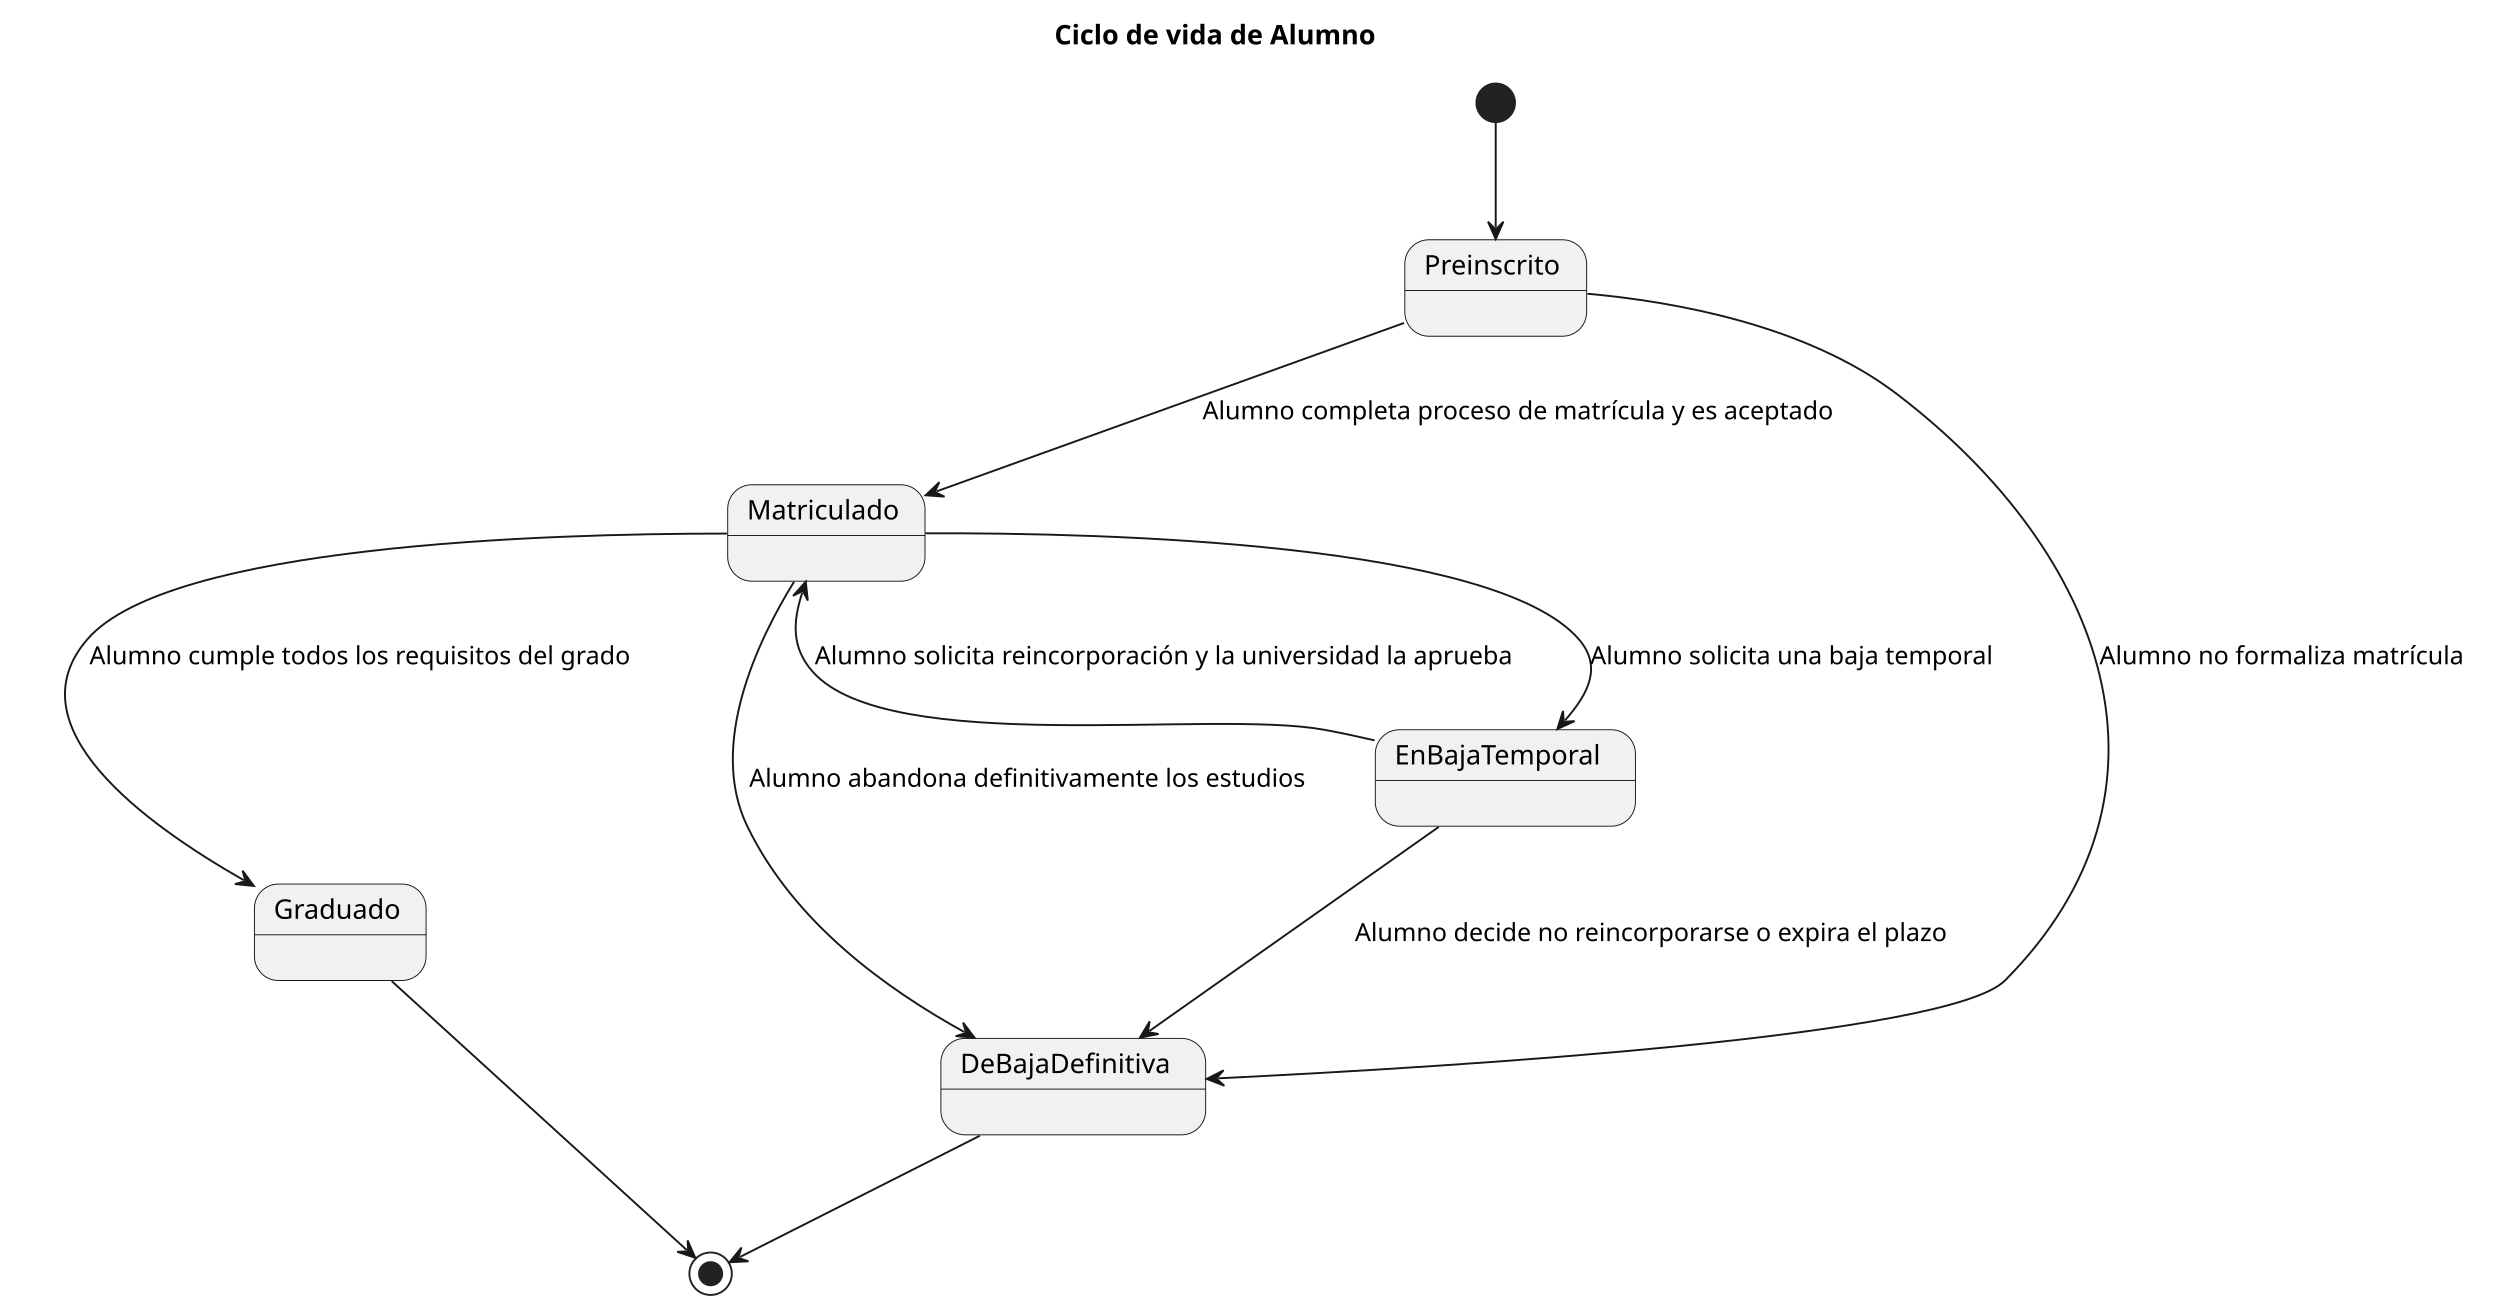
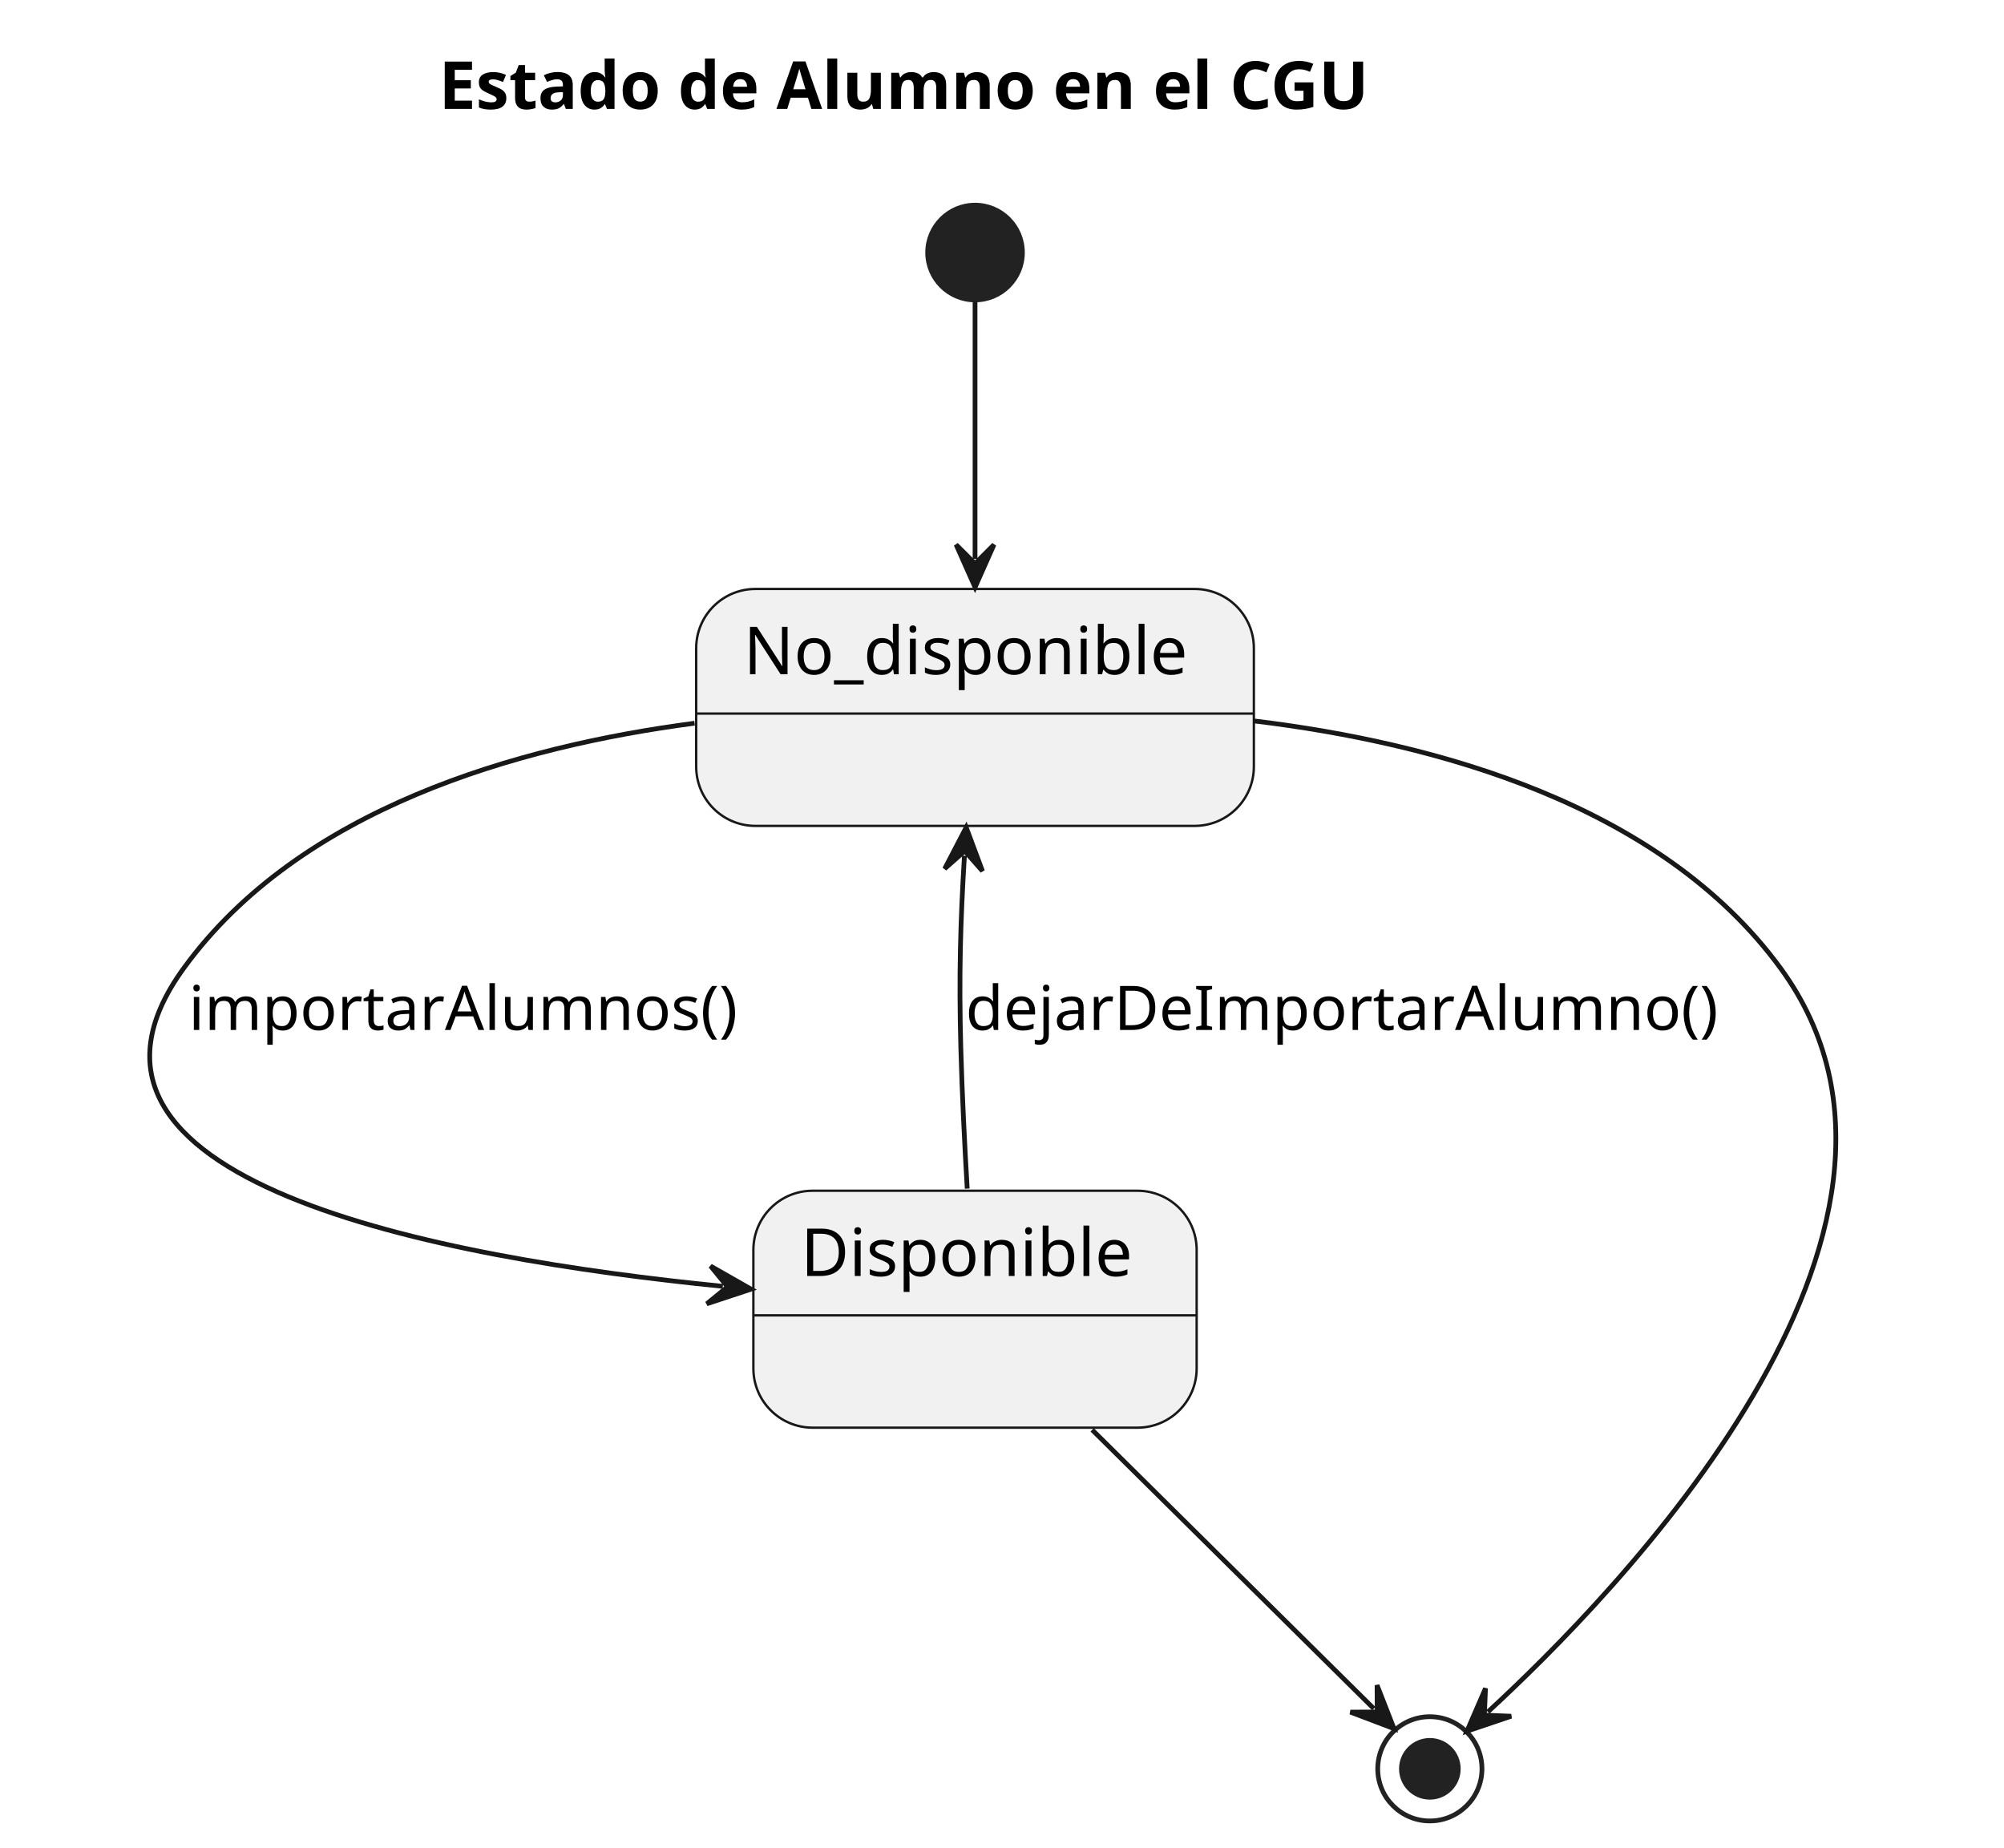
- <svg xmlns="http://www.w3.org/2000/svg" contentStyleType="text/css" data-diagram-type="STATE" height="677px" preserveAspectRatio="none" style="width:1296px;height:677px;background:#FFFFFF;" version="1.1" viewBox="0 0 1296 677" width="1296px" zoomAndPan="magnify">
+ <svg xmlns="http://www.w3.org/2000/svg" contentStyleType="text/css" data-diagram-type="STATE" height="390px" preserveAspectRatio="none" style="width:423px;height:390px;background:#FFFFFF;" version="1.1" viewBox="0 0 423 390" width="423px" zoomAndPan="magnify">
  <defs />
  <g>
    <g class="title" data-source-line="1">
-       <text fill="#000000" font-family="sans-serif" font-size="14" font-weight="bold" lengthAdjust="spacing" textLength="189.485" x="546.626" y="22.995">Ciclo de vida de Alumno</text>
+       <text fill="#000000" font-family="sans-serif" font-size="14" font-weight="bold" lengthAdjust="spacing" textLength="224.226" x="92.612" y="22.995">Estado de Alumno en el CGU</text>
    </g>
-     <ellipse cx="775.38" cy="53.297" fill="#222222" rx="10" ry="10" style="stroke:#222222;stroke-width:1;" />
-     <g id="Preinscrito">
-       <rect fill="#F1F1F1" height="50" rx="12.5" ry="12.5" style="stroke:#181818;stroke-width:0.5;" width="94.266" x="728.25" y="124.297" />
-       <line style="stroke:#181818;stroke-width:0.5;" x1="728.25" x2="822.516" y1="150.594" y2="150.594" />
-       <text fill="#000000" font-family="sans-serif" font-size="14" lengthAdjust="spacing" textLength="74.266" x="738.25" y="142.292">Preinscrito</text>
+     <ellipse cx="205.81" cy="53.297" fill="#222222" rx="10" ry="10" style="stroke:#222222;stroke-width:1;" />
+     <g id="No_disponible">
+       <rect fill="#F1F1F1" height="50" rx="12.5" ry="12.5" style="stroke:#181818;stroke-width:0.5;" width="117.713" x="146.95" y="124.297" />
+       <line style="stroke:#181818;stroke-width:0.5;" x1="146.95" x2="264.663" y1="150.594" y2="150.594" />
+       <text fill="#000000" font-family="sans-serif" font-size="14" lengthAdjust="spacing" textLength="97.713" x="156.95" y="142.292">No_disponible</text>
    </g>
-     <g id="Matriculado">
-       <rect fill="#F1F1F1" height="50" rx="12.5" ry="12.5" style="stroke:#181818;stroke-width:0.5;" width="102.284" x="377.24" y="251.297" />
-       <line style="stroke:#181818;stroke-width:0.5;" x1="377.24" x2="479.524" y1="277.594" y2="277.594" />
-       <text fill="#000000" font-family="sans-serif" font-size="14" lengthAdjust="spacing" textLength="82.284" x="387.24" y="269.292">Matriculado</text>
+     <g id="Disponible">
+       <rect fill="#F1F1F1" height="50" rx="12.5" ry="12.5" style="stroke:#181818;stroke-width:0.5;" width="93.568" x="159.02" y="251.297" />
+       <line style="stroke:#181818;stroke-width:0.5;" x1="159.02" x2="252.588" y1="277.594" y2="277.594" />
+       <text fill="#000000" font-family="sans-serif" font-size="14" lengthAdjust="spacing" textLength="73.568" x="169.02" y="269.292">Disponible</text>
    </g>
-     <g id="DeBajaDefinitiva">
-       <rect fill="#F1F1F1" height="50" rx="12.5" ry="12.5" style="stroke:#181818;stroke-width:0.5;" width="137.264" x="487.75" y="538.297" />
-       <line style="stroke:#181818;stroke-width:0.5;" x1="487.75" x2="625.014" y1="564.594" y2="564.594" />
-       <text fill="#000000" font-family="sans-serif" font-size="14" lengthAdjust="spacing" textLength="117.264" x="497.75" y="556.292">DeBajaDefinitiva</text>
+     <ellipse cx="301.81" cy="373.297" fill="none" rx="11" ry="11" style="stroke:#222222;stroke-width:1;" />
+     <ellipse cx="301.81" cy="373.297" fill="#222222" rx="6" ry="6" style="stroke:#222222;stroke-width:1;" />
+     <g class="link" data-entity-1=".start." data-entity-2="No_disponible" data-link-type="dependency" data-source-line="3" data-uid="lnk4" id="link_.start._No_disponible">
+       <path d="M205.81,63.657 C205.81,77.587 205.81,98.247 205.81,117.947" fill="none" id="*start*-to-No_disponible" style="stroke:#181818;stroke-width:1;" />
+       <polygon fill="#181818" points="205.81,123.947,209.81,114.947,205.81,118.947,201.81,114.947,205.81,123.947" style="stroke:#181818;stroke-width:1;" />
    </g>
-     <g id="EnBajaTemporal">
-       <rect fill="#F1F1F1" height="50" rx="12.5" ry="12.5" style="stroke:#181818;stroke-width:0.5;" width="134.851" x="712.96" y="378.297" />
-       <line style="stroke:#181818;stroke-width:0.5;" x1="712.96" x2="847.811" y1="404.594" y2="404.594" />
-       <text fill="#000000" font-family="sans-serif" font-size="14" lengthAdjust="spacing" textLength="114.851" x="722.96" y="396.292">EnBajaTemporal</text>
+     <g class="link" data-entity-1="No_disponible" data-entity-2="Disponible" data-link-type="dependency" data-source-line="5" data-uid="lnk6" id="link_No_disponible_Disponible">
+       <path d="M146.61,152.627 C109.13,157.547 63.28,170.667 38.81,204.297 C6,249.387 92.42,265.471 152.57,271.471" fill="none" id="No_disponible-to-Disponible" style="stroke:#181818;stroke-width:1;" />
+       <polygon fill="#181818" points="158.54,272.067,149.982,267.193,153.565,271.571,149.187,275.154,158.54,272.067" style="stroke:#181818;stroke-width:1;" />
+       <text fill="#000000" font-family="sans-serif" font-size="13" lengthAdjust="spacing" textLength="122.751" x="39.81" y="217.364">importarAlumnos()</text>
    </g>
-     <g id="Graduado">
-       <rect fill="#F1F1F1" height="50" rx="12.5" ry="12.5" style="stroke:#181818;stroke-width:0.5;" width="88.975" x="131.9" y="458.297" />
-       <line style="stroke:#181818;stroke-width:0.5;" x1="131.9" x2="220.875" y1="484.594" y2="484.594" />
-       <text fill="#000000" font-family="sans-serif" font-size="14" lengthAdjust="spacing" textLength="68.975" x="141.9" y="476.292">Graduado</text>
+     <g class="link" data-entity-1="Disponible" data-entity-2="No_disponible" data-link-type="dependency" data-source-line="6" data-uid="lnk7" id="link_Disponible_No_disponible">
+       <path d="M204.16,250.847 C203.61,241.597 203.08,230.967 202.81,221.297 C202.38,205.757 202.733,194.306 203.573,180.596" fill="none" id="Disponible-to-No_disponible" style="stroke:#181818;stroke-width:1;" />
+       <polygon fill="#181818" points="203.94,174.607,199.397,183.345,203.634,179.597,207.382,183.835,203.94,174.607" style="stroke:#181818;stroke-width:1;" />
+       <text fill="#000000" font-family="sans-serif" font-size="13" lengthAdjust="spacing" textLength="167.381" x="203.81" y="217.364">dejarDeImportarAlumno()</text>
    </g>
-     <ellipse cx="368.38" cy="660.297" fill="none" rx="11" ry="11" style="stroke:#222222;stroke-width:1;" />
-     <ellipse cx="368.38" cy="660.297" fill="#222222" rx="6" ry="6" style="stroke:#222222;stroke-width:1;" />
-     <g class="link" data-entity-1=".start." data-entity-2="Preinscrito" data-source-line="3" data-uid="lnk4" id="link_.start._Preinscrito">
-       <path d="M775.38,63.657 C775.38,77.587 775.38,98.247 775.38,117.947" fill="none" id="*start*-to-Preinscrito" style="stroke:#181818;stroke-width:1;" />
-       <polygon fill="#181818" points="775.38,123.947,779.38,114.947,775.38,118.947,771.38,114.947,775.38,123.947" style="stroke:#181818;stroke-width:1;" />
+     <g class="link" data-entity-1="Disponible" data-entity-2=".end." data-link-type="dependency" data-source-line="8" data-uid="lnk9" id="link_Disponible_.end.">
+       <path d="M230.53,301.757 C251.64,322.657 276.415,347.166 289.985,360.596" fill="none" id="Disponible-to-*end*" style="stroke:#181818;stroke-width:1;" />
+       <polygon fill="#181818" points="294.25,364.817,290.667,355.643,290.696,361.3,285.039,361.329,294.25,364.817" style="stroke:#181818;stroke-width:1;" />
    </g>
-     <g class="link" data-entity-1="Preinscrito" data-entity-2="Matriculado" data-source-line="5" data-uid="lnk6" id="link_Preinscrito_Matriculado">
-       <path d="M727.86,167.417 C662.9,190.817 552.455,230.603 485.495,254.724" fill="none" id="Preinscrito-to-Matriculado" style="stroke:#181818;stroke-width:1;" />
-       <polygon fill="#181818" points="479.85,256.757,489.673,257.47,484.554,255.062,486.962,249.944,479.85,256.757" style="stroke:#181818;stroke-width:1;" />
-       <text fill="#000000" font-family="sans-serif" font-size="13" lengthAdjust="spacing" textLength="351.635" x="623.38" y="217.364">Alumno completa proceso de matrícula y es aceptado</text>
-     </g>
-     <g class="link" data-entity-1="Preinscrito" data-entity-2="DeBajaDefinitiva" data-source-line="7" data-uid="lnk8" id="link_Preinscrito_DeBajaDefinitiva">
-       <path d="M822.89,152.267 C868.27,156.357 936.51,168.547 983.38,204.297 C1092.62,287.607 1136.26,410.887 1039.38,508.297 C1010.75,537.087 758.073,552.824 631.503,559.004" fill="none" id="Preinscrito-to-DeBajaDefinitiva" style="stroke:#181818;stroke-width:1;" />
-       <polygon fill="#181818" points="625.51,559.297,634.694,562.853,630.504,559.053,634.304,554.863,625.51,559.297" style="stroke:#181818;stroke-width:1;" />
-       <text fill="#000000" font-family="sans-serif" font-size="13" lengthAdjust="spacing" textLength="200.357" x="1088.38" y="344.364">Alumno no formaliza matrícula</text>
-     </g>
-     <g class="link" data-entity-1="Matriculado" data-entity-2="EnBajaTemporal" data-source-line="9" data-uid="lnk10" id="link_Matriculado_EnBajaTemporal">
-       <path d="M479.75,276.457 C575.39,276.127 775.06,281.557 818.38,331.297 C830.41,345.107 824.154,358.881 811.293,373.431" fill="none" id="Matriculado-to-EnBajaTemporal" style="stroke:#181818;stroke-width:1;" />
-       <polygon fill="#181818" points="807.32,377.927,816.277,373.832,810.631,374.18,810.283,368.534,807.32,377.927" style="stroke:#181818;stroke-width:1;" />
-       <text fill="#000000" font-family="sans-serif" font-size="13" lengthAdjust="spacing" textLength="223.031" x="824.38" y="344.364">Alumno solicita una baja temporal</text>
-     </g>
-     <g class="link" data-entity-1="EnBajaTemporal" data-entity-2="Matriculado" data-source-line="15" data-uid="lnk14" id="link_EnBajaTemporal_Matriculado">
-       <path d="M712.6,383.817 C703.82,381.767 694.92,379.857 686.38,378.297 C628.09,367.607 460.86,392.497 421.38,348.297 C410.25,335.827 410.96,322.478 415.87,307.238" fill="none" id="EnBajaTemporal-to-Matriculado" style="stroke:#181818;stroke-width:1;" />
-       <polygon fill="#181818" points="417.71,301.527,411.143,308.867,416.177,306.286,418.757,311.32,417.71,301.527" style="stroke:#181818;stroke-width:1;" />
-       <text fill="#000000" font-family="sans-serif" font-size="13" lengthAdjust="spacing" textLength="387.258" x="422.38" y="344.364">Alumno solicita reincorporación y la universidad la aprueba</text>
-     </g>
-     <g class="link" data-entity-1="Matriculado" data-entity-2="DeBajaDefinitiva" data-source-line="11" data-uid="lnk11" id="link_Matriculado_DeBajaDefinitiva">
-       <path d="M411.64,301.547 C392.7,332.217 366.99,386.107 387.38,428.297 C411.66,478.527 459.679,512.783 499.969,535.063" fill="none" id="Matriculado-to-DeBajaDefinitiva" style="stroke:#181818;stroke-width:1;" />
-       <polygon fill="#181818" points="505.22,537.967,499.28,530.111,500.844,535.547,495.408,537.112,505.22,537.967" style="stroke:#181818;stroke-width:1;" />
-       <text fill="#000000" font-family="sans-serif" font-size="13" lengthAdjust="spacing" textLength="306.655" x="388.38" y="407.864">Alumno abandona definitivamente los estudios</text>
-     </g>
-     <g class="link" data-entity-1="Matriculado" data-entity-2="Graduado" data-source-line="13" data-uid="lnk13" id="link_Matriculado_Graduado">
-       <path d="M376.84,276.607 C282.47,276.577 87.72,282.577 45.38,331.297 C6,376.617 74.459,426.673 126.369,456.293" fill="none" id="Matriculado-to-Graduado" style="stroke:#181818;stroke-width:1;" />
-       <polygon fill="#181818" points="131.58,459.267,125.745,451.332,127.237,456.789,121.781,458.281,131.58,459.267" style="stroke:#181818;stroke-width:1;" />
-       <text fill="#000000" font-family="sans-serif" font-size="13" lengthAdjust="spacing" textLength="297.959" x="46.38" y="344.364">Alumno cumple todos los requisitos del grado</text>
-     </g>
-     <g class="link" data-entity-1="EnBajaTemporal" data-entity-2="DeBajaDefinitiva" data-source-line="17" data-uid="lnk15" id="link_EnBajaTemporal_DeBajaDefinitiva">
-       <path d="M745.88,428.637 C703.78,458.327 637.943,504.769 595.833,534.469" fill="none" id="EnBajaTemporal-to-DeBajaDefinitiva" style="stroke:#181818;stroke-width:1;" />
-       <polygon fill="#181818" points="590.93,537.927,600.59,536.008,595.016,535.045,595.979,529.471,590.93,537.927" style="stroke:#181818;stroke-width:1;" />
-       <text fill="#000000" font-family="sans-serif" font-size="13" lengthAdjust="spacing" textLength="328.288" x="702.38" y="487.864">Alumno decide no reincorporarse o expira el plazo</text>
-     </g>
-     <g class="link" data-entity-1="Graduado" data-entity-2=".end." data-source-line="19" data-uid="lnk17" id="link_Graduado_.end.">
-       <path d="M203.08,508.627 C247.39,549.017 329.436,623.795 355.996,648.005" fill="none" id="Graduado-to-*end*" style="stroke:#181818;stroke-width:1;" />
-       <polygon fill="#181818" points="360.43,652.047,356.473,643.028,356.735,648.679,351.084,648.94,360.43,652.047" style="stroke:#181818;stroke-width:1;" />
-     </g>
-     <g class="link" data-entity-1="DeBajaDefinitiva" data-entity-2=".end." data-source-line="20" data-uid="lnk18" id="link_DeBajaDefinitiva_.end.">
-       <path d="M507.97,588.757 C463.8,611.087 407.265,639.651 383.535,651.641" fill="none" id="DeBajaDefinitiva-to-*end*" style="stroke:#181818;stroke-width:1;" />
-       <polygon fill="#181818" points="378.18,654.347,388.017,653.858,382.643,652.092,384.409,646.718,378.18,654.347" style="stroke:#181818;stroke-width:1;" />
+     <g class="link" data-entity-1="No_disponible" data-entity-2=".end." data-link-type="dependency" data-source-line="9" data-uid="lnk10" id="link_No_disponible_.end.">
+       <path d="M264.78,152.157 C303.15,156.807 350.58,169.807 375.81,204.297 C416.45,259.857 340.246,337.195 314.056,361.285" fill="none" id="No_disponible-to-*end*" style="stroke:#181818;stroke-width:1;" />
+       <polygon fill="#181818" points="309.64,365.347,318.972,362.198,313.32,361.962,313.556,356.31,309.64,365.347" style="stroke:#181818;stroke-width:1;" />
    </g>
  </g>
</svg>
